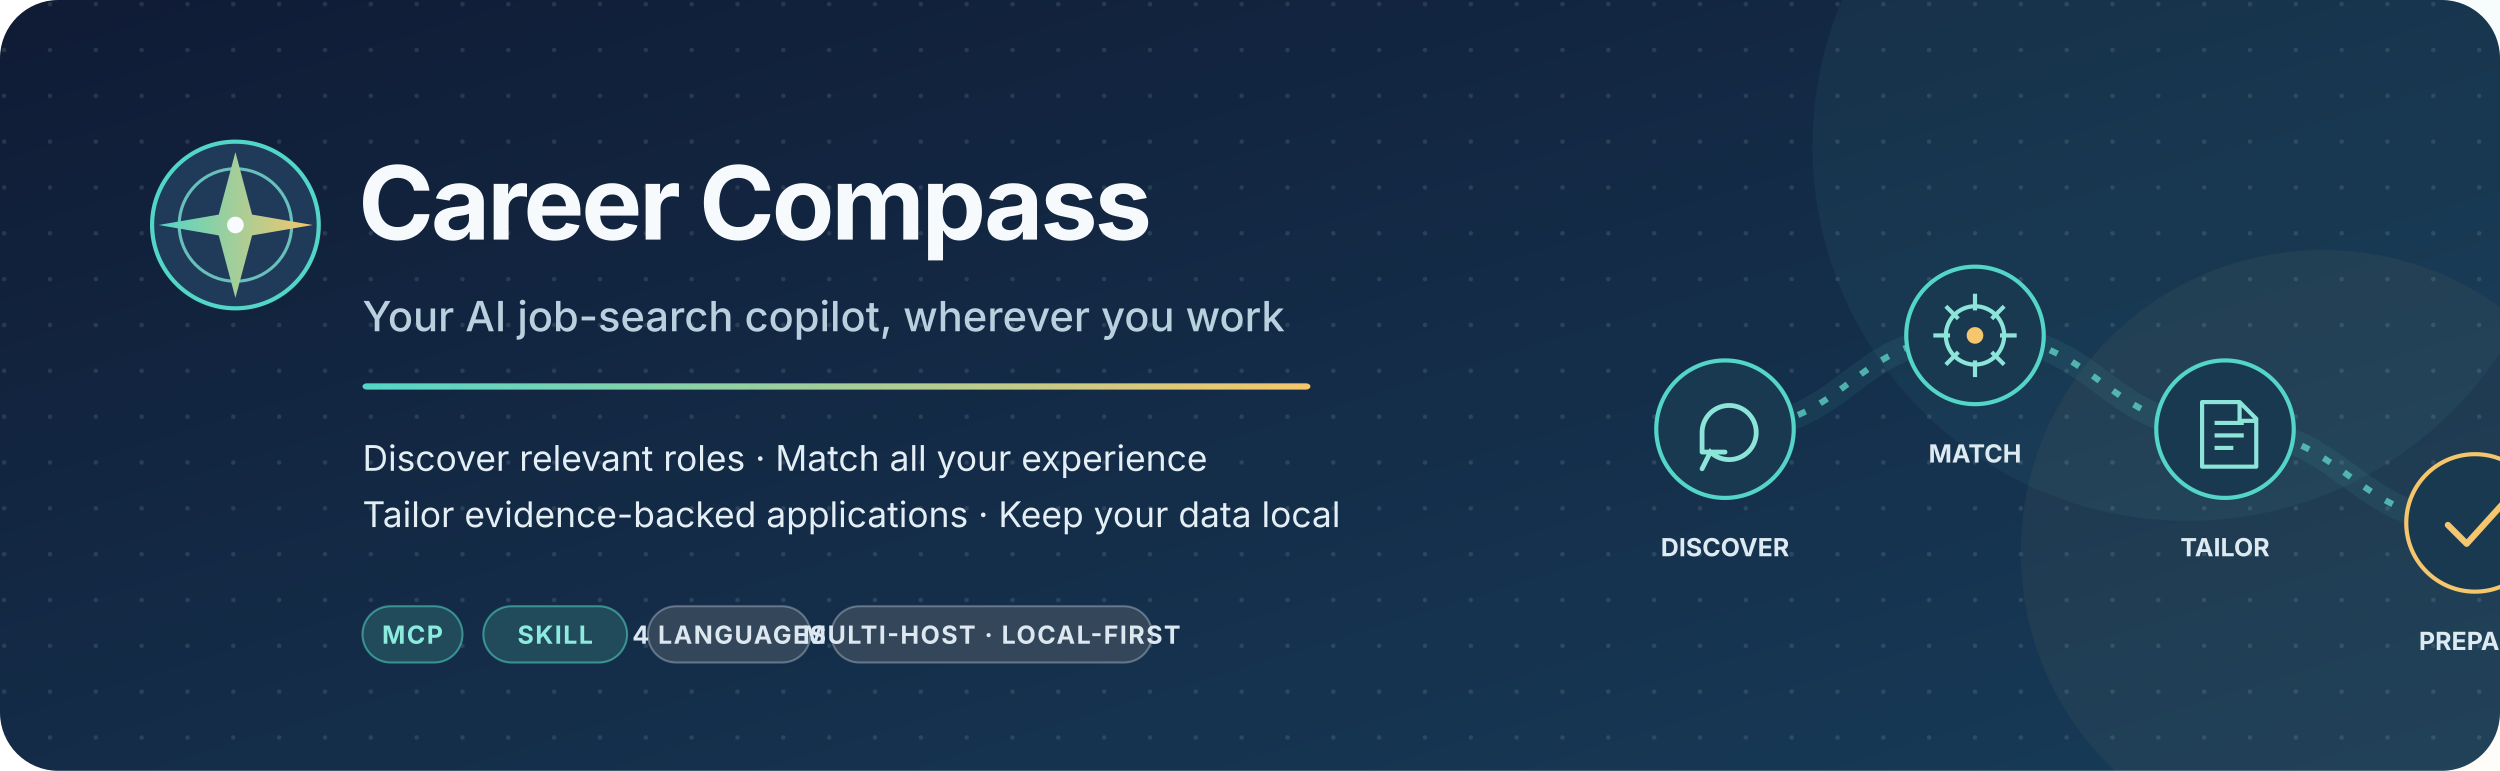
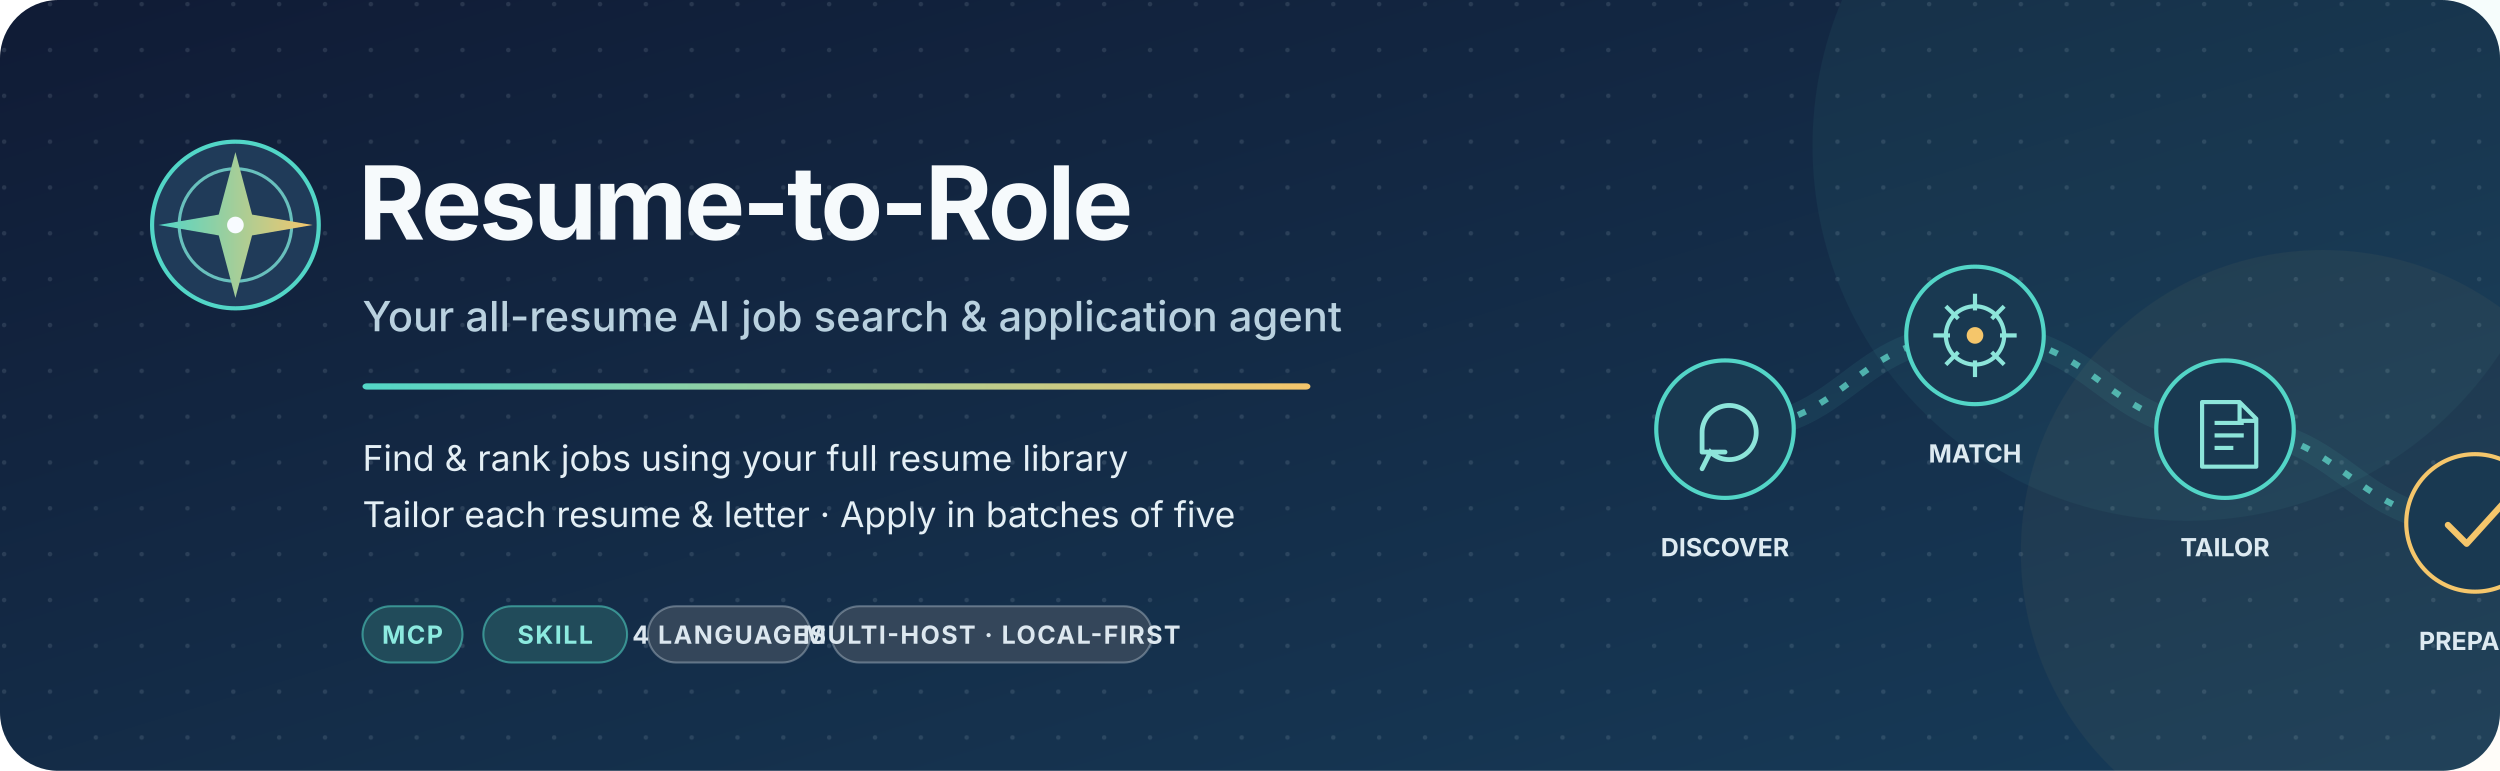
<svg xmlns="http://www.w3.org/2000/svg" width="1200" height="370" viewBox="0 0 1200 370" role="img" aria-labelledby="title desc">
  <defs>
    <linearGradient id="bg" x1="0" y1="0" x2="1" y2="1">
      <stop offset="0" stop-color="#101B35" />
      <stop offset="1" stop-color="#173C59" />
    </linearGradient>
    <linearGradient id="accent" x1="0" y1="0" x2="1" y2="0">
      <stop offset="0" stop-color="#52D6C7" />
      <stop offset="1" stop-color="#F5C66B" />
    </linearGradient>
    <pattern id="dots" width="22" height="22" patternUnits="userSpaceOnUse">
      <circle cx="2" cy="2" r="1.1" fill="#D8E8F2" opacity=".12" />
    </pattern>
  </defs>
  <rect width="1200" height="370" rx="28" fill="url(#bg)" />
  <rect width="1200" height="370" rx="28" fill="url(#dots)" />
  <circle cx="1050" cy="70" r="180" fill="#55D2C4" opacity=".055" />
  <circle cx="1115" cy="265" r="145" fill="#F5C66B" opacity=".045" />
  <g transform="translate(68 63)">
    <circle cx="45" cy="45" r="40" fill="#203B59" stroke="#52D6C7" stroke-width="2" />
    <circle cx="45" cy="45" r="27" fill="none" stroke="#7BE1D6" stroke-width="1.5" opacity=".8" />
    <path d="M45 10 53 40 82 45 53 50 45 80 37 50 8 45 37 40Z" fill="url(#accent)" />
    <circle cx="45" cy="45" r="4" fill="#F8FBFF" />
  </g>
-   <text x="172" y="115" fill="#F6FAFC" font-family="Inter,Segoe UI,Arial,sans-serif" font-size="49" font-weight="750" letter-spacing="-1.4">Career Compass</text>
-   <text x="174" y="159" fill="#B9D1DF" font-family="Inter,Segoe UI,Arial,sans-serif" font-size="20" font-weight="450">Your AI job-search copilot, wherever you work</text>
+   <text x="172" y="115" fill="#F6FAFC" font-family="Inter,Segoe UI,Arial,sans-serif" font-size="49" font-weight="750" letter-spacing="-1.4">Resume-to-Role</text>
+   <text x="174" y="159" fill="#B9D1DF" font-family="Inter,Segoe UI,Arial,sans-serif" font-size="20" font-weight="450">Your all-resume AI job search &amp; application agent</text>
  <rect x="174" y="184" width="455" height="3" rx="2" fill="url(#accent)" />
-   <text x="174" y="226" fill="#E4EFF5" font-family="Inter,Segoe UI,Arial,sans-serif" font-size="17">Discover relevant roles · Match all your experience</text>
-   <text x="174" y="253" fill="#E4EFF5" font-family="Inter,Segoe UI,Arial,sans-serif" font-size="17">Tailor evidence-backed applications · Keep your data local</text>
+   <text x="174" y="226" fill="#E4EFF5" font-family="Inter,Segoe UI,Arial,sans-serif" font-size="17">Find &amp; rank jobs using your full resume library</text>
+   <text x="174" y="253" fill="#E4EFF5" font-family="Inter,Segoe UI,Arial,sans-serif" font-size="17">Tailor each resume &amp; letter · Apply in batches of five</text>
  <g transform="translate(174 291)" font-family="Inter,Segoe UI,Arial,sans-serif" font-size="12" font-weight="700" letter-spacing=".7">
    <rect width="48" height="27" rx="13.5" fill="#214B5A" stroke="#52D6C7" stroke-opacity=".55" />
    <text x="24" y="18" text-anchor="middle" fill="#8CEADF">MCP</text>
    <rect x="58" width="69" height="27" rx="13.5" fill="#214B5A" stroke="#52D6C7" stroke-opacity=".55" />
    <text x="92.5" y="18" text-anchor="middle" fill="#8CEADF">SKILL</text>
    <rect x="137" width="78" height="27" rx="13.5" fill="#34465A" stroke="#D6E2EB" stroke-opacity=".35" />
    <text x="176" y="18" text-anchor="middle" fill="#DCE7EF">4 LANGUAGES</text>
    <rect x="225" width="154" height="27" rx="13.5" fill="#34465A" stroke="#D6E2EB" stroke-opacity=".35" />
    <text x="302" y="18" text-anchor="middle" fill="#DCE7EF">MULTI-HOST · LOCAL-FIRST</text>
  </g>
  <g transform="translate(788 74)">
    <path d="M40 132 C100 132 100 87 160 87 S222 132 280 132 S341 177 400 177" fill="none" stroke="#5CCFC3" stroke-width="3" stroke-dasharray="4 8" opacity=".8" />
    <path d="M40 132 C100 132 100 87 160 87 S222 132 280 132 S341 177 400 177" fill="none" stroke="#5CCFC3" stroke-width="12" opacity=".08" />
    <g font-family="Inter,Segoe UI,Arial,sans-serif" text-anchor="middle">
      <g transform="translate(40 132)">
        <circle r="33" fill="#193951" stroke="#53D5C7" stroke-width="2" />
        <path d="M-11 2a13 13 0 1 1 4 9l-4 8m0-8h11m-11 0V2" fill="none" stroke="#8DE5DA" stroke-width="2.3" stroke-linecap="round" />
        <text y="61" fill="#DDEAF1" font-size="12" font-weight="650">DISCOVER</text>
      </g>
      <g transform="translate(160 87)">
        <circle r="33" fill="#193951" stroke="#53D5C7" stroke-width="2" />
        <circle r="14" fill="none" stroke="#8DE5DA" stroke-width="2" />
        <path d="M0-20v8m0 24v8m20-20h-8m-24 0h-8m34-14-6 6m-16 16-6 6m28 0-6-6M-14-14l6 6" stroke="#8DE5DA" stroke-width="2" />
        <circle r="4" fill="#F5C66B" />
        <text y="61" fill="#DDEAF1" font-size="12" font-weight="650">MATCH</text>
      </g>
      <g transform="translate(280 132)">
        <circle r="33" fill="#193951" stroke="#53D5C7" stroke-width="2" />
        <path d="M-11-13h18l8 8v23h-26zM7-13v9h8m-20 1h14m-14 6h14m-14 6h9" fill="none" stroke="#8DE5DA" stroke-width="2" stroke-linejoin="round" />
        <text y="61" fill="#DDEAF1" font-size="12" font-weight="650">TAILOR</text>
      </g>
      <g transform="translate(400 177)">
        <circle r="33" fill="#193951" stroke="#F5C66B" stroke-width="2" />
        <path d="m-13 1 9 9 19-21" fill="none" stroke="#F5C66B" stroke-width="3" stroke-linecap="round" stroke-linejoin="round" />
        <text y="61" fill="#DDEAF1" font-size="12" font-weight="650">PREPARE</text>
      </g>
    </g>
  </g>
</svg>
